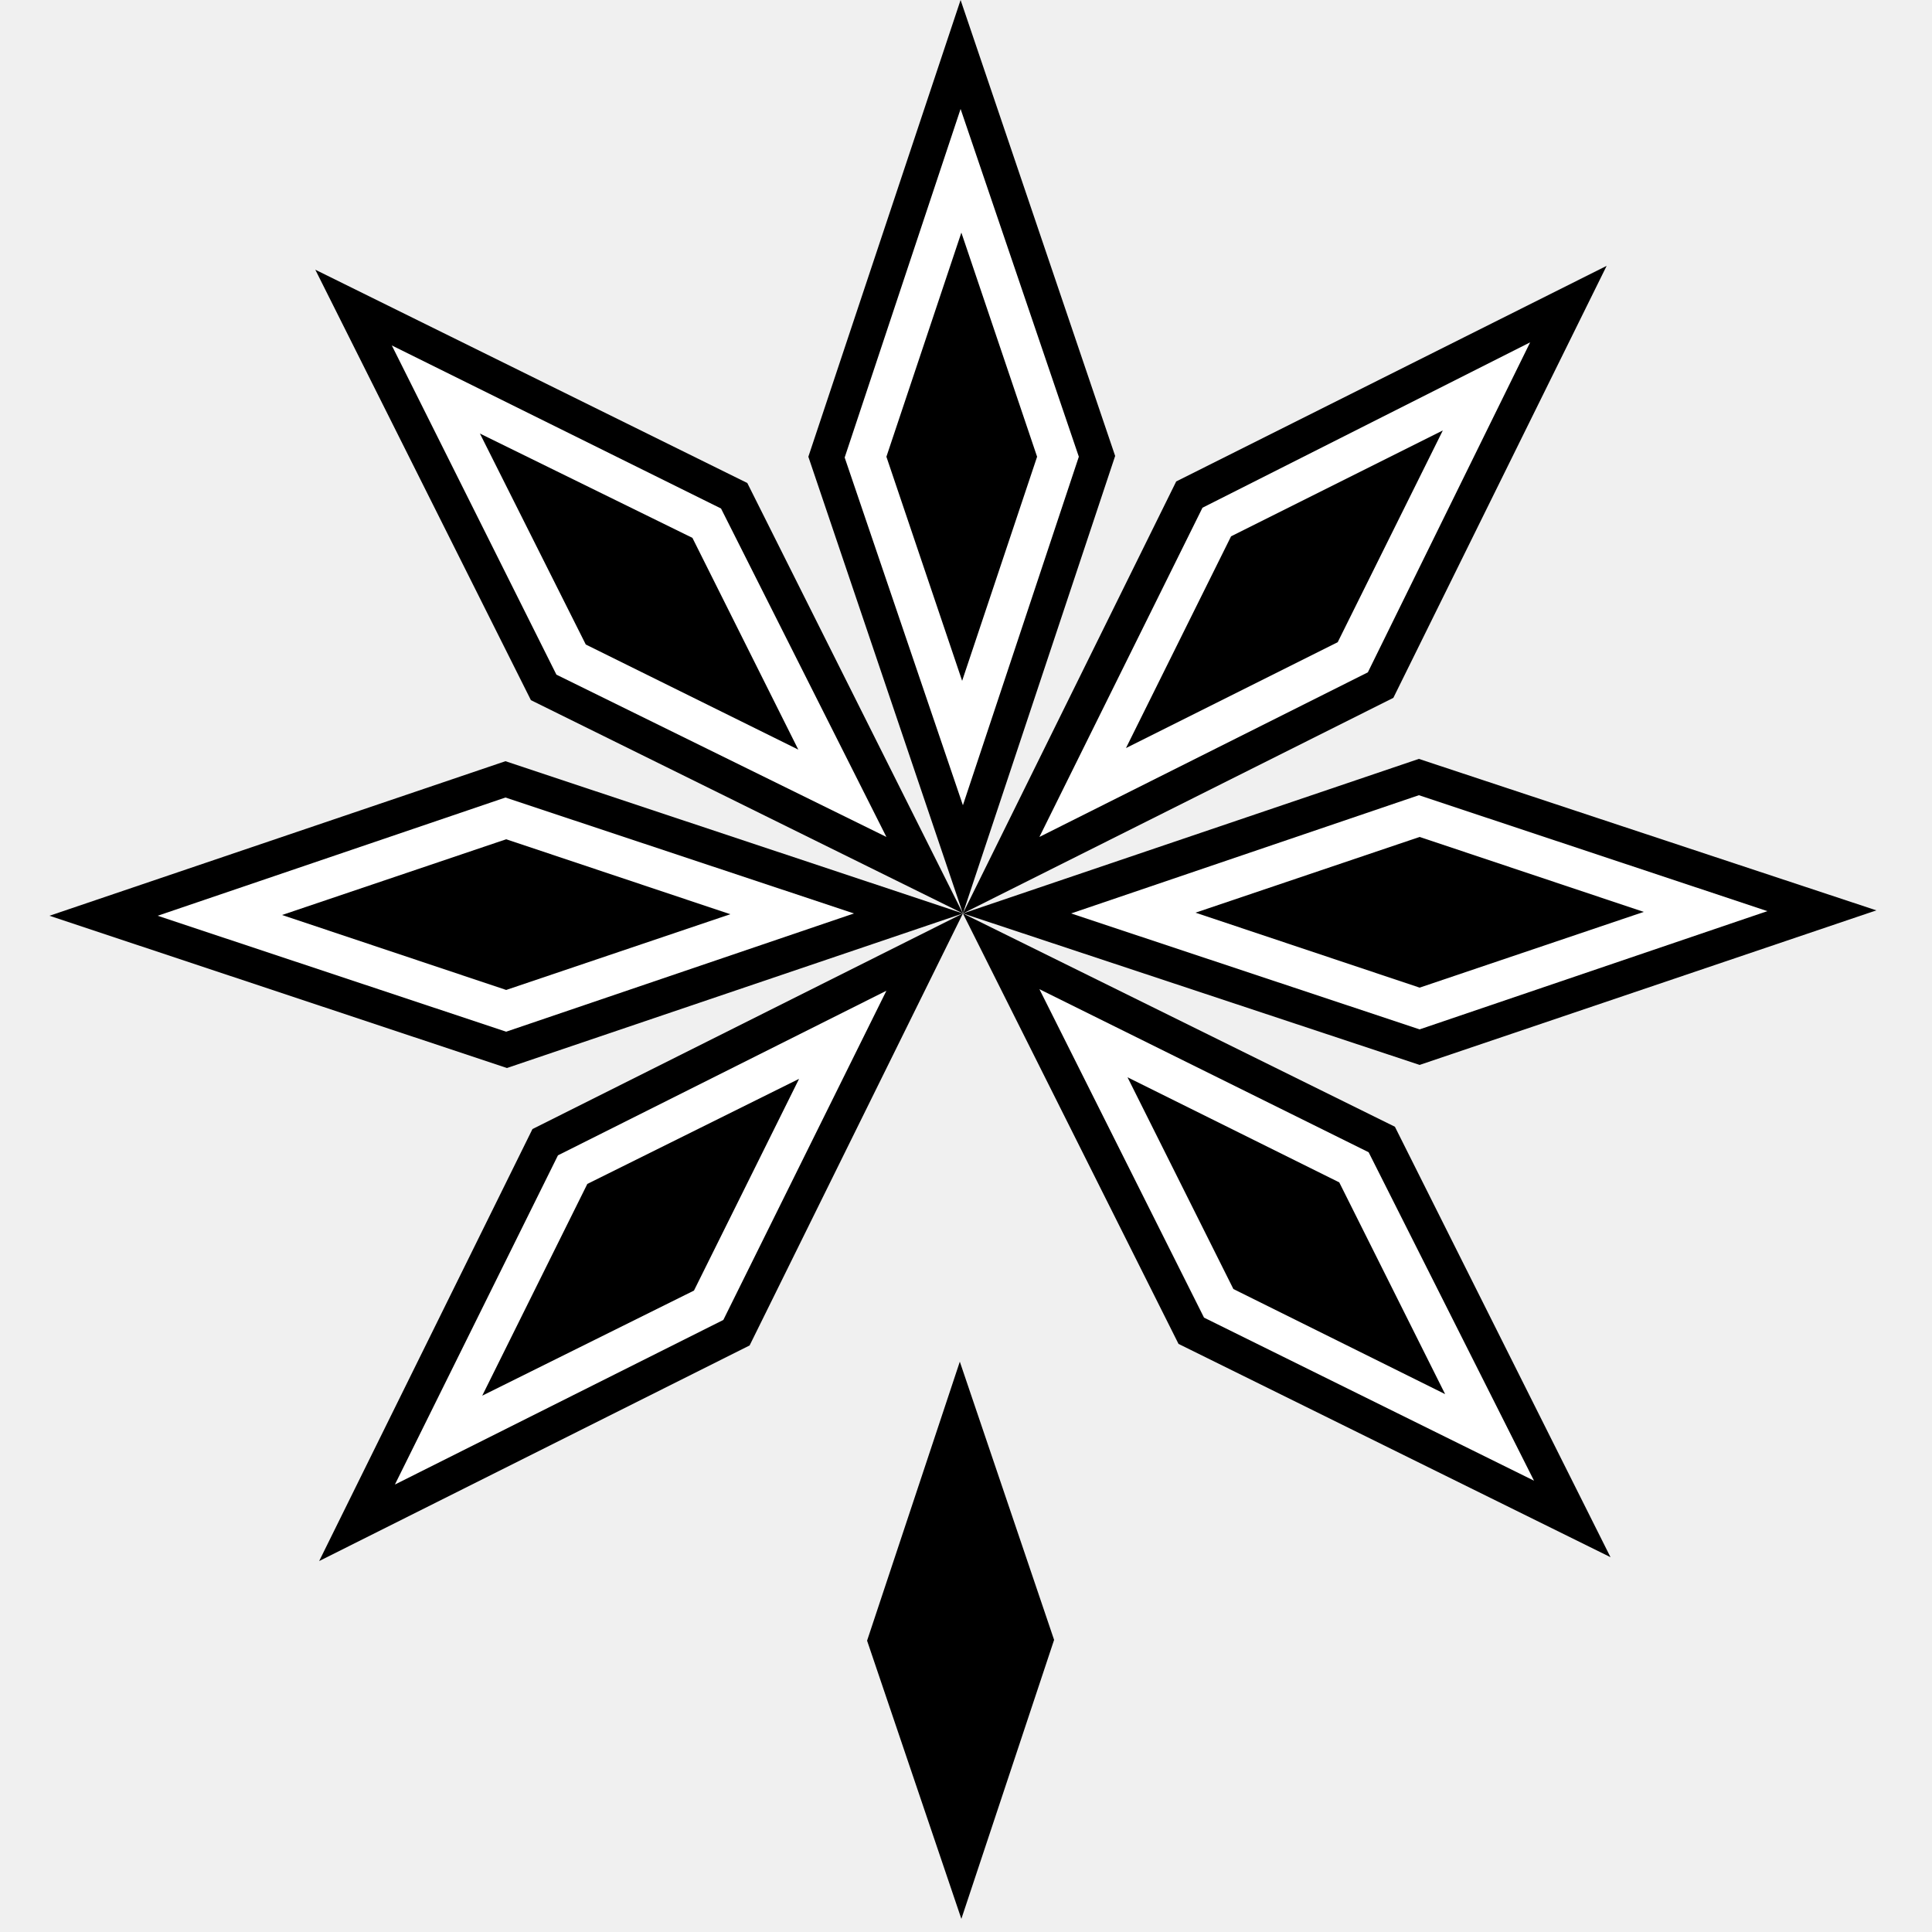
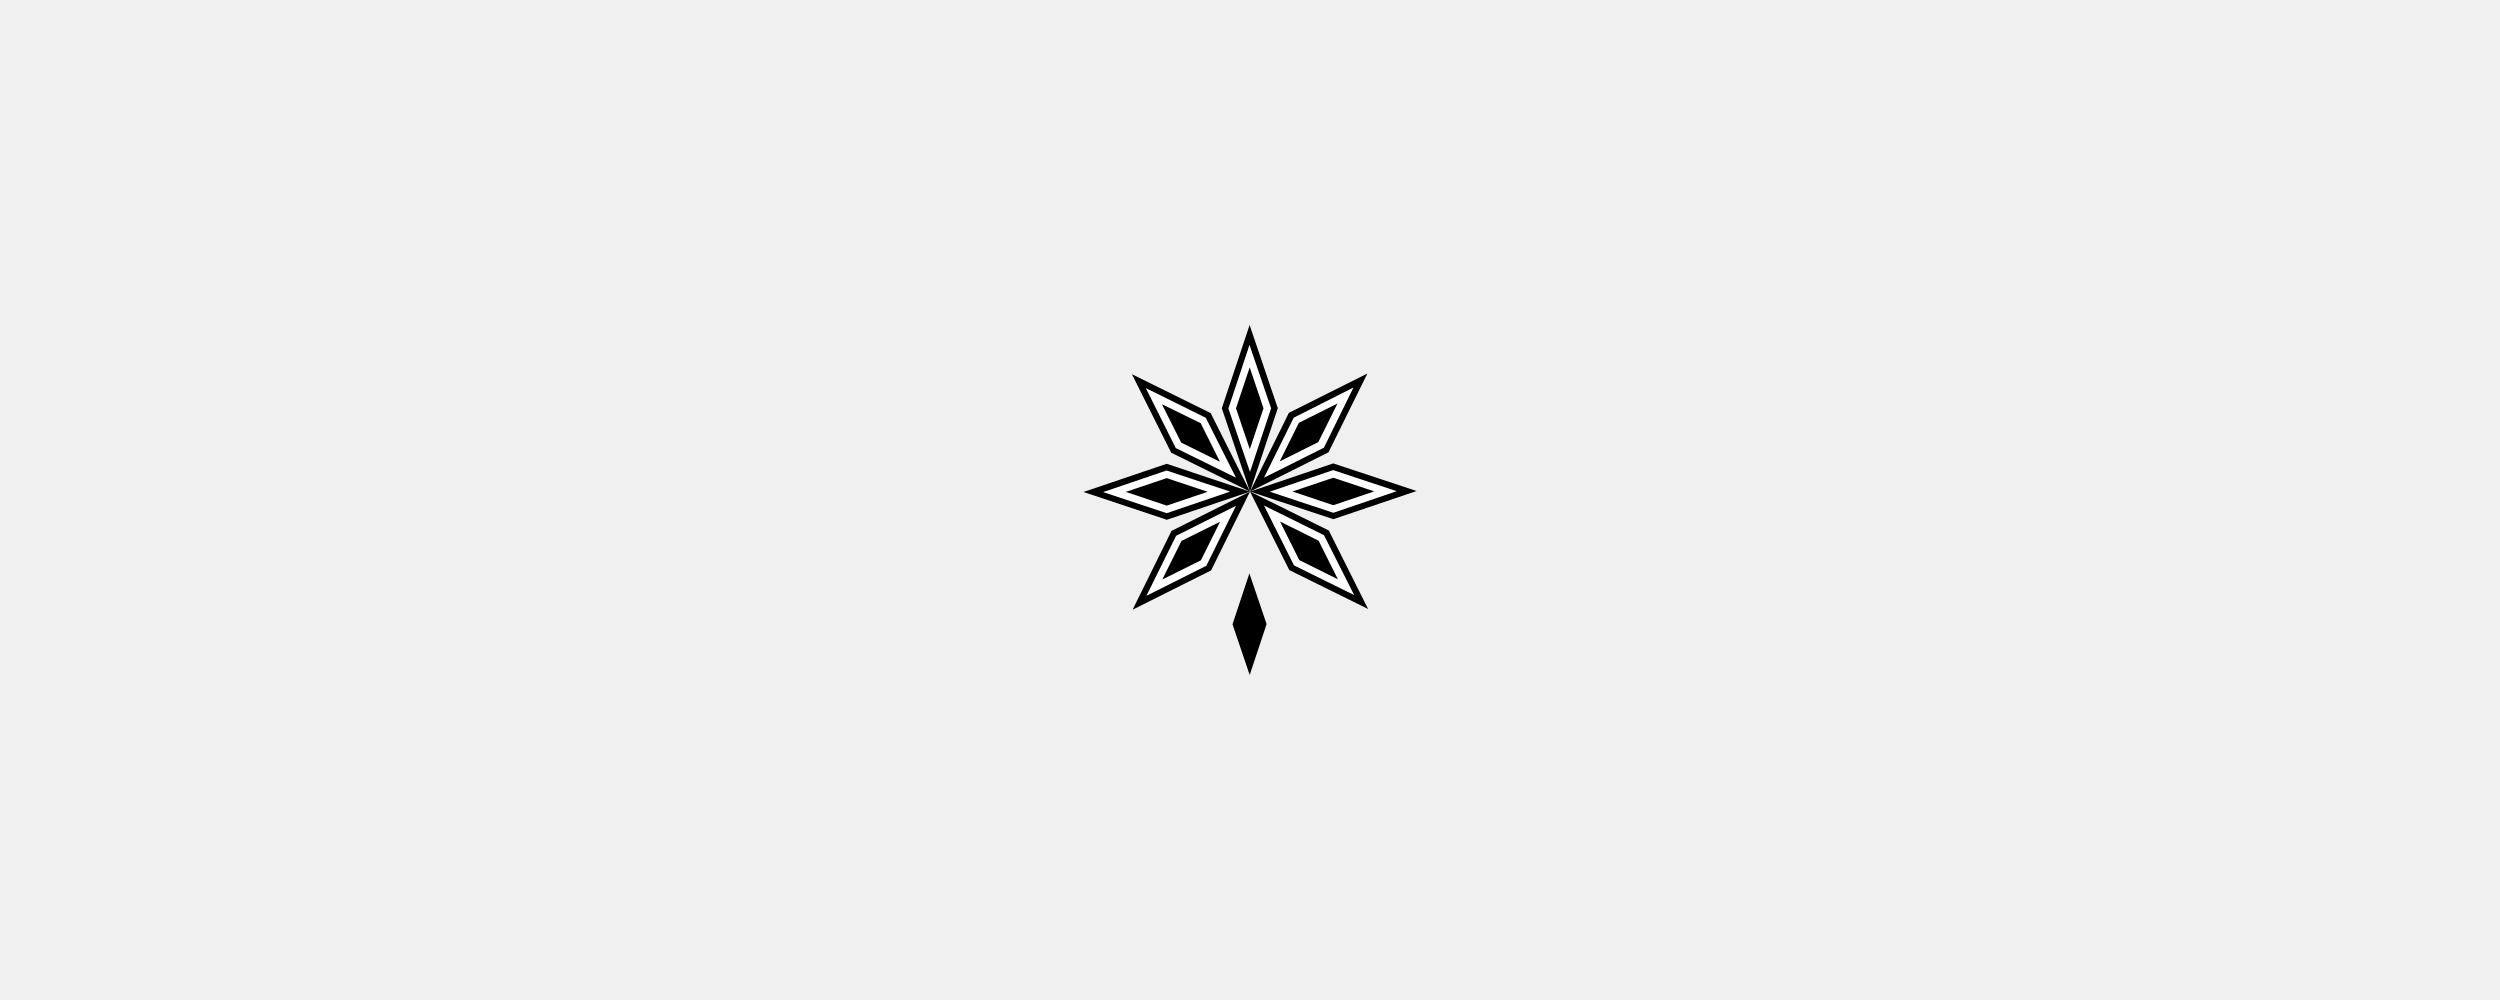
- <svg xmlns="http://www.w3.org/2000/svg" version="1.1" id="Layer_1" x="0px" y="0px" viewBox="0 0 250 250" style="enable-background:new 0 0 250 250;" xml:space="preserve">
+ <svg xmlns="http://www.w3.org/2000/svg" version="1.1" id="Layer_1" x="0px" y="0px" viewBox="0 0 2500 1000" style="enable-background:new 0 0 2500 1000;" xml:space="preserve">
  <style type="text/css">
	.st0{fill:#FFFFFF;}
</style>
  <g>
    <g>
-       <polygon points="124.6,118.2 65.4,98.5 6.4,118.5 65.6,138.2   " />
+       <polygon points="1250,491.6 1166.6,463.8 1083.4,492 1166.8,519.8   " />
    </g>
    <g>
-       <polygon points="124.6,118.2 96.7,62.5 40.8,34.9 68.7,90.6   " />
+       <polygon points="1250,491.6 1210.7,413.1 1131.9,374.2 1171.2,452.7   " />
    </g>
    <g>
-       <polygon points="124.6,118.2 144.3,59 124.3,0 104.6,59.1   " />
+       <polygon points="1250,491.6 1277.8,408.2 1249.6,325 1221.8,408.3   " />
    </g>
    <g>
-       <polygon points="124.6,118.2 68.9,146.1 41.3,202 97,174.1   " />
+       <polygon points="1250,491.6 1171.5,530.9 1132.6,609.7 1211.1,570.4   " />
    </g>
    <g>
-       <polygon points="124.6,118.2 152.5,173.9 208.4,201.5 180.5,145.8   " />
+       <polygon points="1250,491.6 1289.3,570.1 1368.1,609 1328.8,530.5   " />
    </g>
    <g>
-       <polygon points="124.6,118.2 183.7,137.8 242.8,117.8 183.6,98.2   " />
+       <polygon points="1250,491.6 1333.3,519.2 1416.6,491 1333.2,463.4   " />
    </g>
    <g>
-       <polygon points="124.6,118.2 180.3,90.3 207.9,34.4 152.2,62.3   " />
+       <polygon points="1250,491.6 1328.5,452.3 1367.4,373.5 1288.9,412.8   " />
    </g>
    <g>
-       <path class="st0" d="M65.5,133.5l-45.1-15l45-15.3l45.1,15L65.5,133.5z M36.5,118.4l29,9.7l29-9.8l-29-9.7L36.5,118.4z" />
+       <path class="st0" d="M1166.7,513.2l-63.6-21.1l63.4-21.6l63.6,21.1L1166.7,513.2z M1125.8,491.9l40.9,13.7l40.9-13.8l-40.9-13.7    L1125.8,491.9z" />
    </g>
    <g>
-       <path class="st0" d="M114.7,108.3L72,87.3L50.7,44.7l42.6,21.1L114.7,108.3z M75.8,83.4L103.3,97L89.6,69.6L62.1,56.1L75.8,83.4z" />
+       <path class="st0" d="M1236,477.7l-60.2-29.6l-30-60l60,29.7L1236,477.7z M1181.2,442.6l38.8,19.2l-19.3-38.6l-38.8-19    L1181.2,442.6z" />
    </g>
    <g>
-       <path class="st0" d="M124.6,104.2l-15.3-45l15-45.1l15.3,45L124.6,104.2z M114.7,59.1l9.8,29l9.7-29l-9.8-29L114.7,59.1z" />
+       <path class="st0" d="M1250,471.9l-21.6-63.4l21.1-63.6l21.6,63.4L1250,471.9z M1236,408.3l13.8,40.9l13.7-40.9l-13.8-40.9    L1236,408.3z" />
    </g>
    <g>
-       <path class="st0" d="M51.1,192.1l21.1-42.6l42.5-21.3l-21.1,42.6L51.1,192.1z M76,153.2l-13.6,27.4L89.8,167l13.6-27.4L76,153.2z" />
+       <path class="st0" d="M1146.4,595.8l29.7-60l59.9-30l-29.7,60L1146.4,595.8z M1181.5,540.9l-19.2,38.6l38.6-19.2l19.2-38.6    L1181.5,540.9z" />
    </g>
    <g>
-       <polygon points="124.2,176.2 112.2,212.3 124.4,248.3 136.4,212.2   " />
+       <polygon points="1249.4,573.4 1232.5,624.3 1249.7,675 1266.6,624.1   " />
    </g>
    <g>
-       <path class="st0" d="M198.5,191.6l-42.7-21.1l-21.3-42.5l42.6,21.1L198.5,191.6z M159.6,166.8l27.4,13.6l-13.7-27.4l-27.4-13.6    L159.6,166.8z" />
+       <path class="st0" d="M1354.2,595.1l-60.2-29.7l-30-59.9l60,29.7L1354.2,595.1z M1299.3,560.1l38.6,19.2l-19.3-38.6l-38.6-19.2    L1299.3,560.1z" />
    </g>
    <g>
-       <path class="st0" d="M183.7,133.2l-45.1-15l45-15.3l45.1,15L183.7,133.2z M154.7,118.1l29,9.7l29-9.8l-29-9.7L154.7,118.1z" />
+       <path class="st0" d="M1333.3,512.8l-63.6-21.1l63.4-21.6l63.6,21.1L1333.3,512.8z M1292.4,491.5l40.9,13.7l40.9-13.8l-40.9-13.7    L1292.4,491.5z" />
    </g>
    <g>
-       <path class="st0" d="M134.5,108.3l21.1-42.6L198,44.3L177,87L134.5,108.3z M159.3,69.4l-13.6,27.4l27.4-13.7l13.6-27.4L159.3,69.4    z" />
+       <path class="st0" d="M1264,477.7l29.7-60l59.8-30.2l-29.6,60.2L1264,477.7z M1298.9,422.8l-19.2,38.6l38.6-19.3l19.2-38.6    L1298.9,422.8z" />
    </g>
  </g>
</svg>
